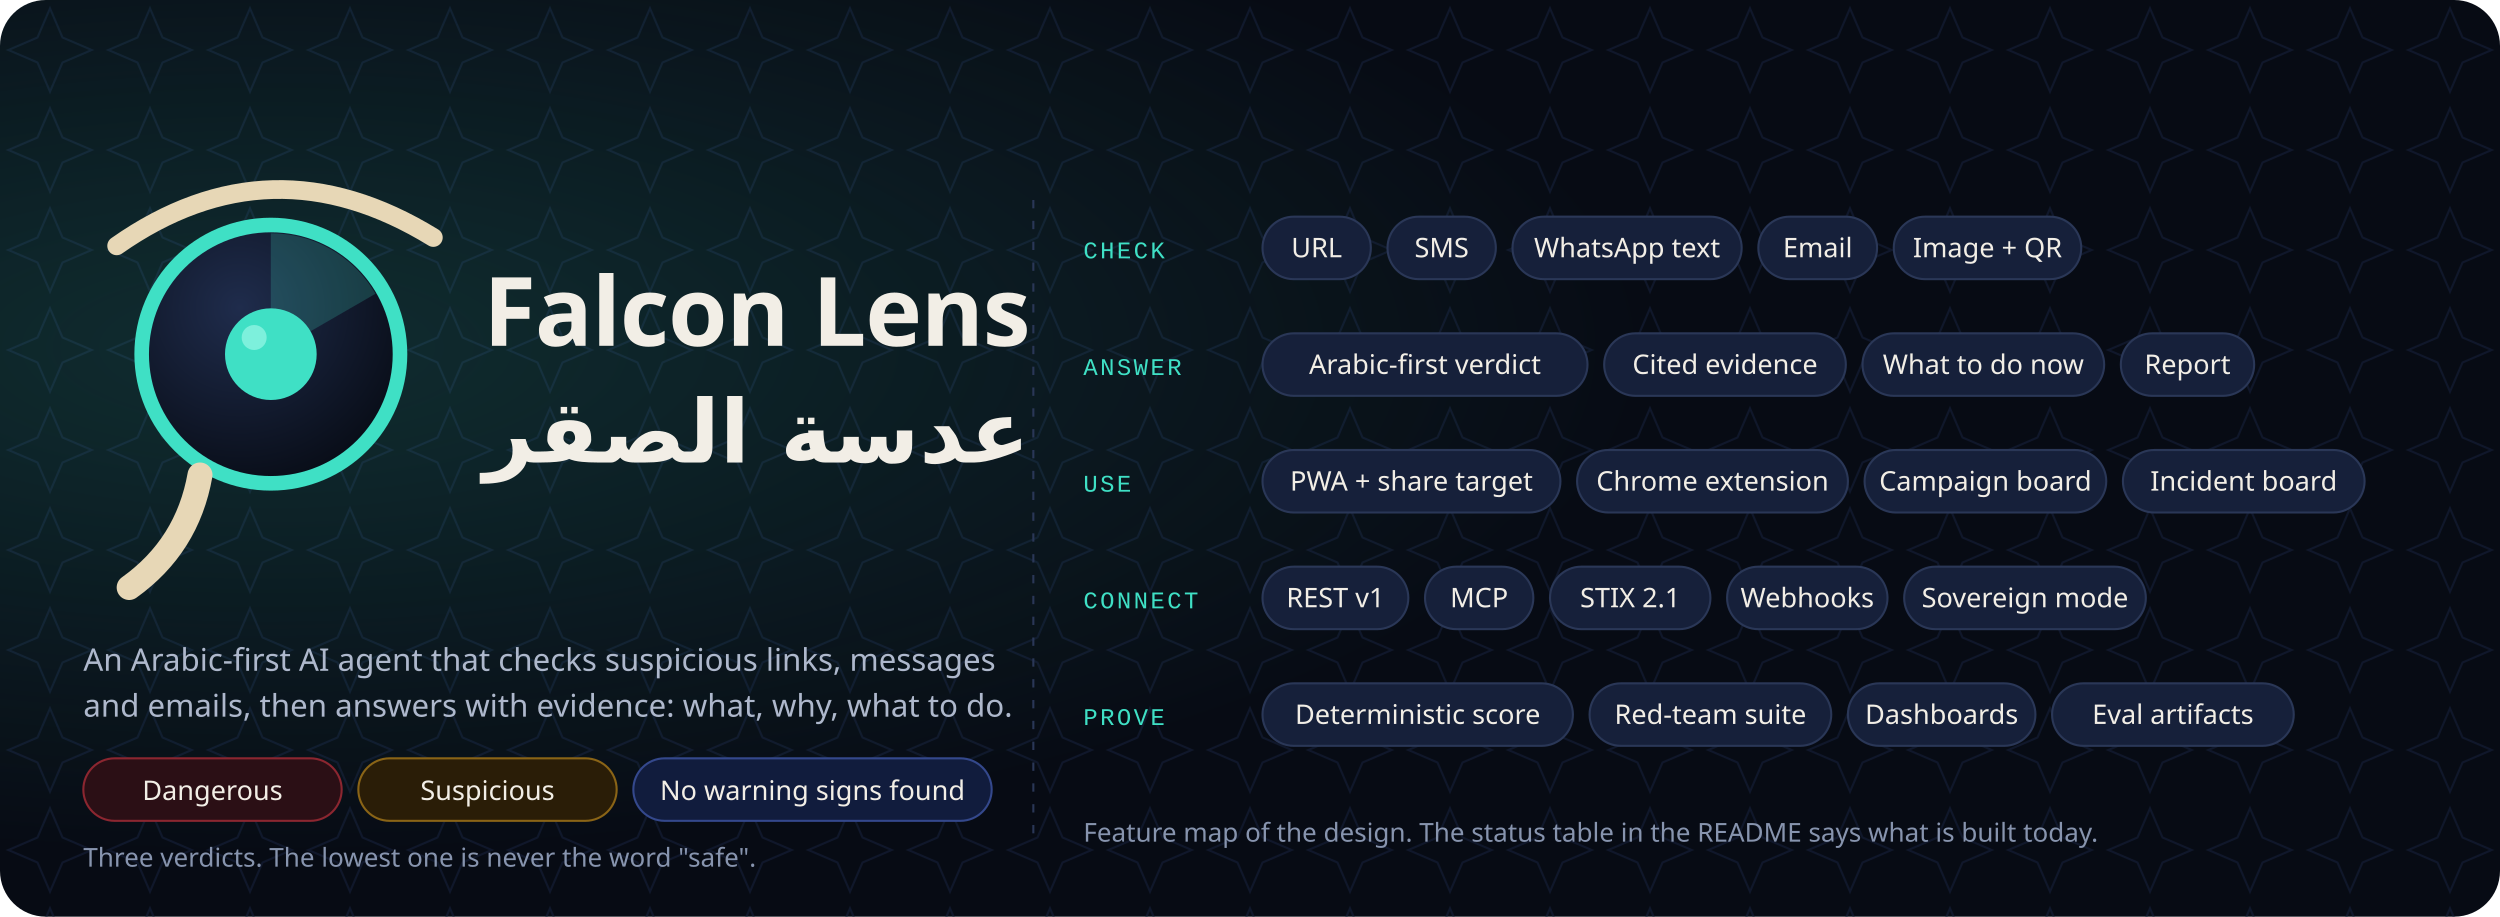
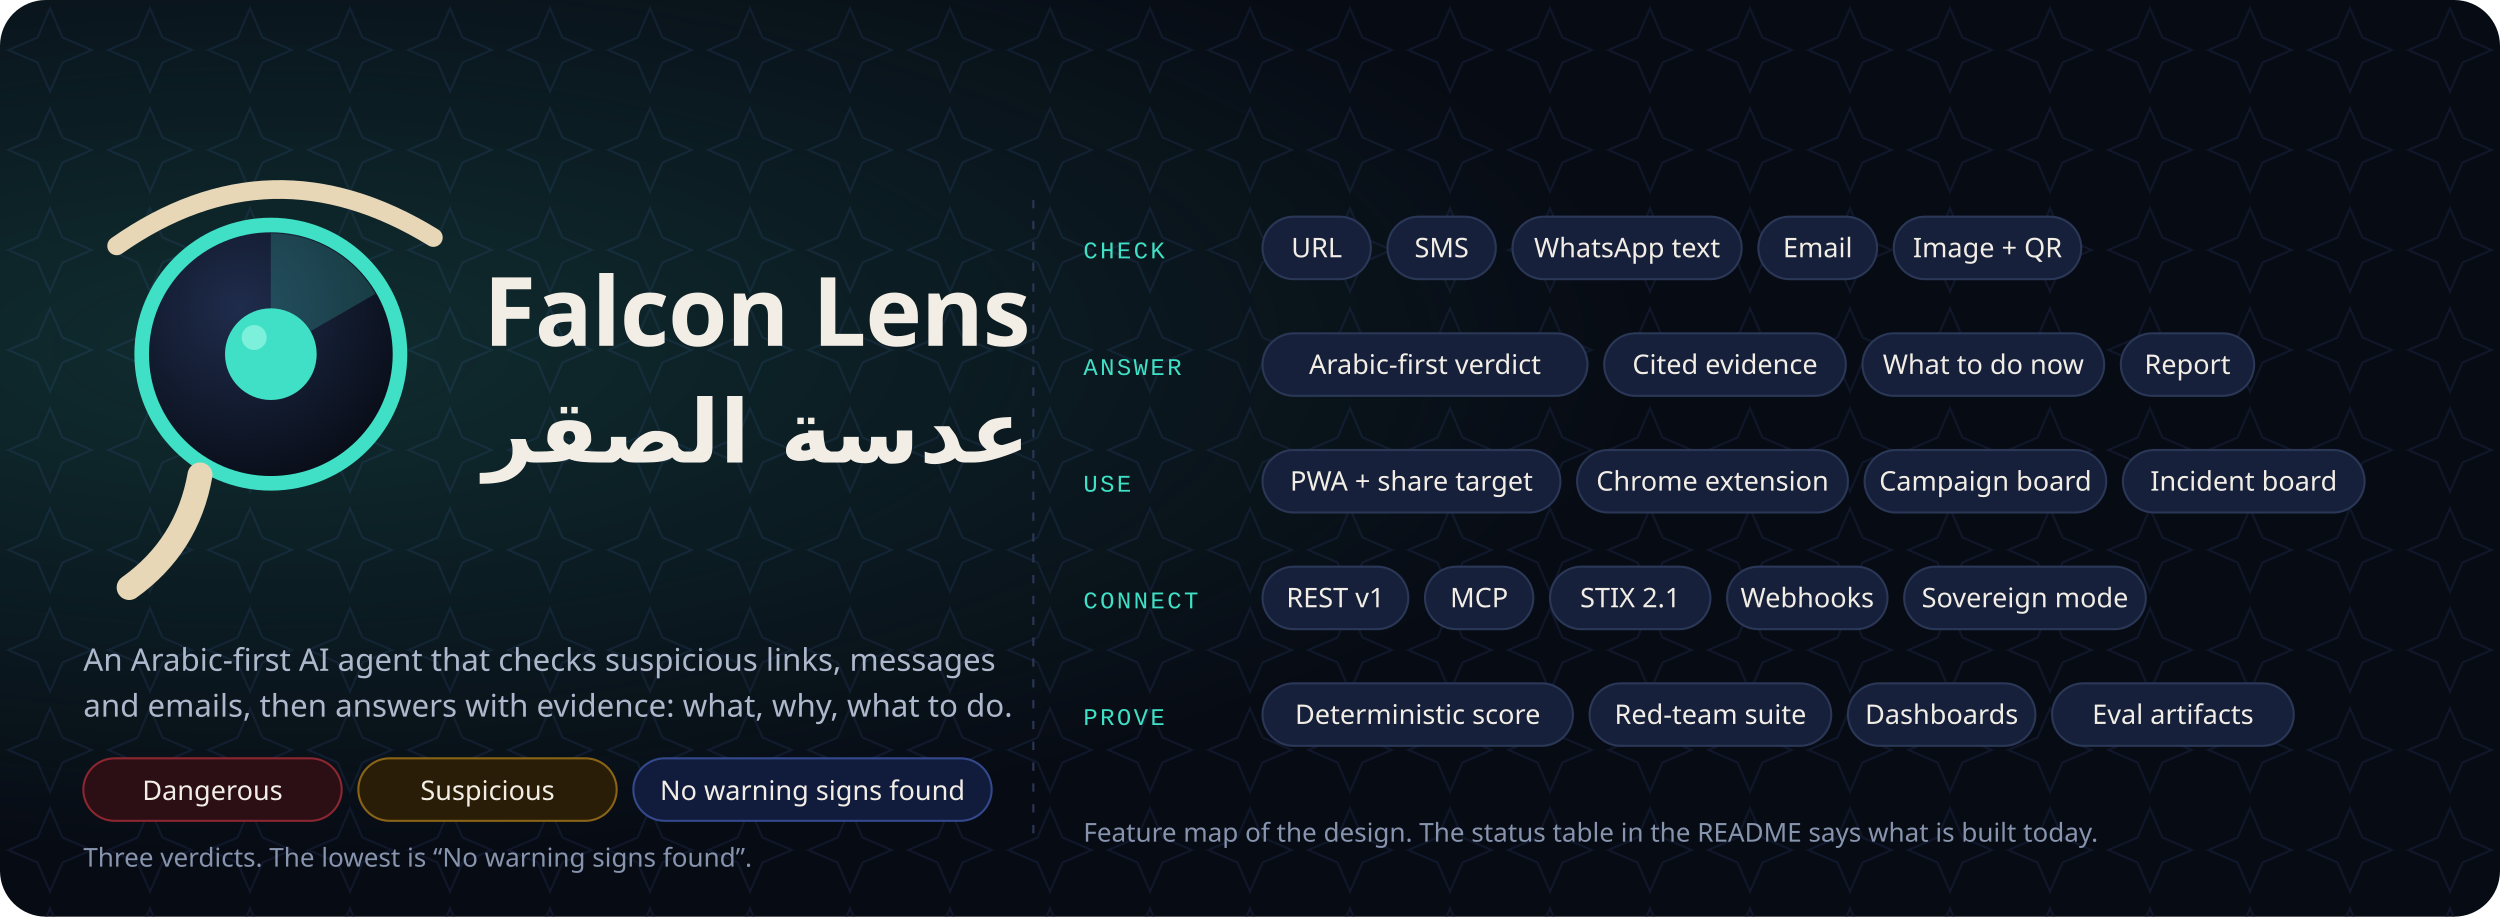
<svg xmlns="http://www.w3.org/2000/svg" viewBox="0 0 1200 440" width="1200" height="440" role="img" aria-labelledby="t d">
  <style>
text{font-family:-apple-system,BlinkMacSystemFont,"Segoe UI","Noto Sans",Helvetica,Arial,sans-serif;fill:#f2eee6}
.m{font-family:ui-monospace,SFMono-Regular,Menlo,Consolas,"Liberation Mono",monospace}
.b{font-size:15px;fill:#aeb8cc}
.c{font-size:12.5px;fill:#8794ae}
.ch{font-size:13px;fill:#f2eee6}
.tag{font-size:11.5px;fill:#3fe0c5;letter-spacing:.1em}
.in{fill:#16203a;stroke:#2a3757}
.glow{fill:#3fe0c5;fill-opacity:.12;stroke:#3fe0c5;stroke-width:1.6;opacity:0}
.wave{animation:wave 9s ease-in-out infinite}
.sweep{transform-origin:130px 170px;animation:spin 9s linear infinite}
.ping{transform-origin:130px 170px;animation:ping 4.5s ease-out infinite}
.pupil{animation:look 9s cubic-bezier(.65,0,.35,1) infinite}
@keyframes spin{to{transform:rotate(360deg)}}
@keyframes ping{0%{opacity:.5;transform:scale(1)}70%,100%{opacity:0;transform:scale(1.45)}}
@keyframes look{0%,40%,100%{transform:translate(0,0)}50%,70%{transform:translate(7px,-3px)}80%,90%{transform:translate(-5px,2px)}}
@keyframes wave{0%,22%,100%{opacity:0}6%,12%{opacity:1}}
@media (prefers-reduced-motion:reduce){*{animation:none!important}.ping{display:none}}
</style>
  <defs>
    <pattern id="lat" width="48" height="48" patternUnits="userSpaceOnUse">
      <path d="M24 4l6 14 14 6-14 6-6 14-6-14-14-6 14-6z" fill="none" stroke="#16203a" stroke-width="1" />
    </pattern>
    <radialGradient id="halo" cx="11%" cy="38%" r="55%">
      <stop offset="0" stop-color="#3fe0c5" stop-opacity=".16" />
      <stop offset="1" stop-color="#3fe0c5" stop-opacity="0" />
    </radialGradient>
    <radialGradient id="glass" cx="38%" cy="32%" r="75%">
      <stop offset="0" stop-color="#1f2c4c" />
      <stop offset="1" stop-color="#070b14" />
    </radialGradient>
    <clipPath id="lens">
      <circle cx="130" cy="170" r="58" />
    </clipPath>
  </defs>
  <rect width="1200" height="440" rx="22" fill="#070b14" />
  <rect width="1200" height="440" rx="22" fill="url(#lat)" opacity=".6" />
  <rect width="1200" height="440" rx="22" fill="url(#halo)" />
  <g>
    <circle class="ping" cx="130" cy="170" r="62" fill="none" stroke="#3fe0c5" stroke-width="2" />
    <circle cx="130" cy="170" r="62" fill="url(#glass)" stroke="#3fe0c5" stroke-width="7" />
    <g clip-path="url(#lens)">
      <path class="sweep" d="M130 170L130 108A62 62 0 0 1 183.700 139z" fill="#3fe0c5" opacity=".2" />
    </g>
    <g class="pupil">
      <circle cx="130" cy="170" r="22" fill="#3fe0c5" />
      <circle cx="122" cy="162" r="6" fill="#7df0dc" />
    </g>
    <path d="M56 118q74-52 152-4" fill="none" stroke="#e7d7b6" stroke-width="9" stroke-linecap="round" />
    <path d="M96 228q-6 34-34 54" fill="none" stroke="#e7d7b6" stroke-width="12" stroke-linecap="round" />
  </g>
  <text x="232" y="166" font-size="46" font-weight="700" letter-spacing="-.5">Falcon Lens</text>
  <text x="232" y="222" font-size="42" font-weight="600" fill="#e7d7b6">عدسة الصقر</text>
  <text x="40" y="322" class="b">An Arabic-first AI agent that checks suspicious links, messages</text>
  <text x="40" y="344" class="b">and emails, then answers with evidence: what, why, what to do.</text>
  <g font-size="13">
    <rect x="40" y="364" width="124" height="30" rx="15" fill="#2b0f15" stroke="#8c2630" />
    <text x="102" y="384" text-anchor="middle" fill="#ff8589">Dangerous</text>
    <rect x="172" y="364" width="124" height="30" rx="15" fill="#2a1d07" stroke="#8a6416" />
    <text x="234" y="384" text-anchor="middle" fill="#ffc55c">Suspicious</text>
    <rect x="304" y="364" width="172" height="30" rx="15" fill="#111c3d" stroke="#34488c" />
    <text x="390" y="384" text-anchor="middle" fill="#a9c0ff">No warning signs found</text>
  </g>
-   <text x="40" y="416" class="c">Three verdicts. The lowest one is never the word "safe".</text>
+   <text x="40" y="416" class="c">Three verdicts. The lowest is “No warning signs found”.</text>
  <path d="M496 96V400" stroke="#2a3757" stroke-dasharray="4 6" />
  <text x="520" y="124" class="m tag">CHECK</text>
  <rect class="in" x="606" y="104" width="52" height="30" rx="15" />
  <rect class="glow wave" style="animation-delay:0.00s" x="606" y="104" width="52" height="30" rx="15" />
  <text x="632" y="123.5" text-anchor="middle" class="ch">URL</text>
  <rect class="in" x="666" y="104" width="52" height="30" rx="15" />
  <rect class="glow wave" style="animation-delay:0.28s" x="666" y="104" width="52" height="30" rx="15" />
  <text x="692" y="123.5" text-anchor="middle" class="ch">SMS</text>
  <rect class="in" x="726" y="104" width="110" height="30" rx="15" />
  <rect class="glow wave" style="animation-delay:0.56s" x="726" y="104" width="110" height="30" rx="15" />
  <text x="781" y="123.5" text-anchor="middle" class="ch">WhatsApp text</text>
  <rect class="in" x="844" y="104" width="57" height="30" rx="15" />
  <rect class="glow wave" style="animation-delay:0.84s" x="844" y="104" width="57" height="30" rx="15" />
  <text x="872.5" y="123.5" text-anchor="middle" class="ch">Email</text>
  <rect class="in" x="909" y="104" width="90" height="30" rx="15" />
  <rect class="glow wave" style="animation-delay:1.12s" x="909" y="104" width="90" height="30" rx="15" />
  <text x="954" y="123.5" text-anchor="middle" class="ch">Image + QR</text>
  <text x="520" y="180" class="m tag">ANSWER</text>
  <rect class="in" x="606" y="160" width="156" height="30" rx="15" />
  <rect class="glow wave" style="animation-delay:1.40s" x="606" y="160" width="156" height="30" rx="15" />
  <text x="684" y="179.5" text-anchor="middle" class="ch">Arabic-first verdict</text>
  <rect class="in" x="770" y="160" width="116" height="30" rx="15" />
  <rect class="glow wave" style="animation-delay:1.68s" x="770" y="160" width="116" height="30" rx="15" />
  <text x="828" y="179.5" text-anchor="middle" class="ch">Cited evidence</text>
  <rect class="in" x="894" y="160" width="116" height="30" rx="15" />
  <rect class="glow wave" style="animation-delay:1.96s" x="894" y="160" width="116" height="30" rx="15" />
  <text x="952" y="179.5" text-anchor="middle" class="ch">What to do now</text>
  <rect class="in" x="1018" y="160" width="64" height="30" rx="15" />
  <rect class="glow wave" style="animation-delay:2.24s" x="1018" y="160" width="64" height="30" rx="15" />
  <text x="1050" y="179.5" text-anchor="middle" class="ch">Report</text>
  <text x="520" y="236" class="m tag">USE</text>
  <rect class="in" x="606" y="216" width="143" height="30" rx="15" />
  <rect class="glow wave" style="animation-delay:2.52s" x="606" y="216" width="143" height="30" rx="15" />
  <text x="677.5" y="235.5" text-anchor="middle" class="ch">PWA + share target</text>
  <rect class="in" x="757" y="216" width="130" height="30" rx="15" />
  <rect class="glow wave" style="animation-delay:2.80s" x="757" y="216" width="130" height="30" rx="15" />
  <text x="822" y="235.5" text-anchor="middle" class="ch">Chrome extension</text>
  <rect class="in" x="895" y="216" width="116" height="30" rx="15" />
  <rect class="glow wave" style="animation-delay:3.08s" x="895" y="216" width="116" height="30" rx="15" />
  <text x="953" y="235.5" text-anchor="middle" class="ch">Campaign board</text>
  <rect class="in" x="1019" y="216" width="116" height="30" rx="15" />
  <rect class="glow wave" style="animation-delay:3.36s" x="1019" y="216" width="116" height="30" rx="15" />
  <text x="1077" y="235.5" text-anchor="middle" class="ch">Incident board</text>
  <text x="520" y="292" class="m tag">CONNECT</text>
  <rect class="in" x="606" y="272" width="70" height="30" rx="15" />
  <rect class="glow wave" style="animation-delay:3.64s" x="606" y="272" width="70" height="30" rx="15" />
  <text x="641" y="291.5" text-anchor="middle" class="ch">REST v1</text>
  <rect class="in" x="684" y="272" width="52" height="30" rx="15" />
  <rect class="glow wave" style="animation-delay:3.92s" x="684" y="272" width="52" height="30" rx="15" />
  <text x="710" y="291.5" text-anchor="middle" class="ch">MCP</text>
  <rect class="in" x="744" y="272" width="77" height="30" rx="15" />
  <rect class="glow wave" style="animation-delay:4.20s" x="744" y="272" width="77" height="30" rx="15" />
  <text x="782.5" y="291.5" text-anchor="middle" class="ch">STIX 2.1</text>
  <rect class="in" x="829" y="272" width="77" height="30" rx="15" />
  <rect class="glow wave" style="animation-delay:4.48s" x="829" y="272" width="77" height="30" rx="15" />
  <text x="867.5" y="291.5" text-anchor="middle" class="ch">Webhooks</text>
  <rect class="in" x="914" y="272" width="116" height="30" rx="15" />
  <rect class="glow wave" style="animation-delay:4.76s" x="914" y="272" width="116" height="30" rx="15" />
  <text x="972" y="291.5" text-anchor="middle" class="ch">Sovereign mode</text>
  <text x="520" y="348" class="m tag">PROVE</text>
  <rect class="in" x="606" y="328" width="149" height="30" rx="15" />
  <rect class="glow wave" style="animation-delay:5.04s" x="606" y="328" width="149" height="30" rx="15" />
  <text x="680.5" y="347.5" text-anchor="middle" class="ch">Deterministic score</text>
  <rect class="in" x="763" y="328" width="116" height="30" rx="15" />
  <rect class="glow wave" style="animation-delay:5.32s" x="763" y="328" width="116" height="30" rx="15" />
  <text x="821" y="347.5" text-anchor="middle" class="ch">Red-team suite</text>
  <rect class="in" x="887" y="328" width="90" height="30" rx="15" />
  <rect class="glow wave" style="animation-delay:5.60s" x="887" y="328" width="90" height="30" rx="15" />
  <text x="932" y="347.5" text-anchor="middle" class="ch">Dashboards</text>
  <rect class="in" x="985" y="328" width="116" height="30" rx="15" />
  <rect class="glow wave" style="animation-delay:5.88s" x="985" y="328" width="116" height="30" rx="15" />
  <text x="1043" y="347.5" text-anchor="middle" class="ch">Eval artifacts</text>
  <text x="520" y="404" class="c">Feature map of the design. The status table in the README says what is built today.</text>
</svg>
